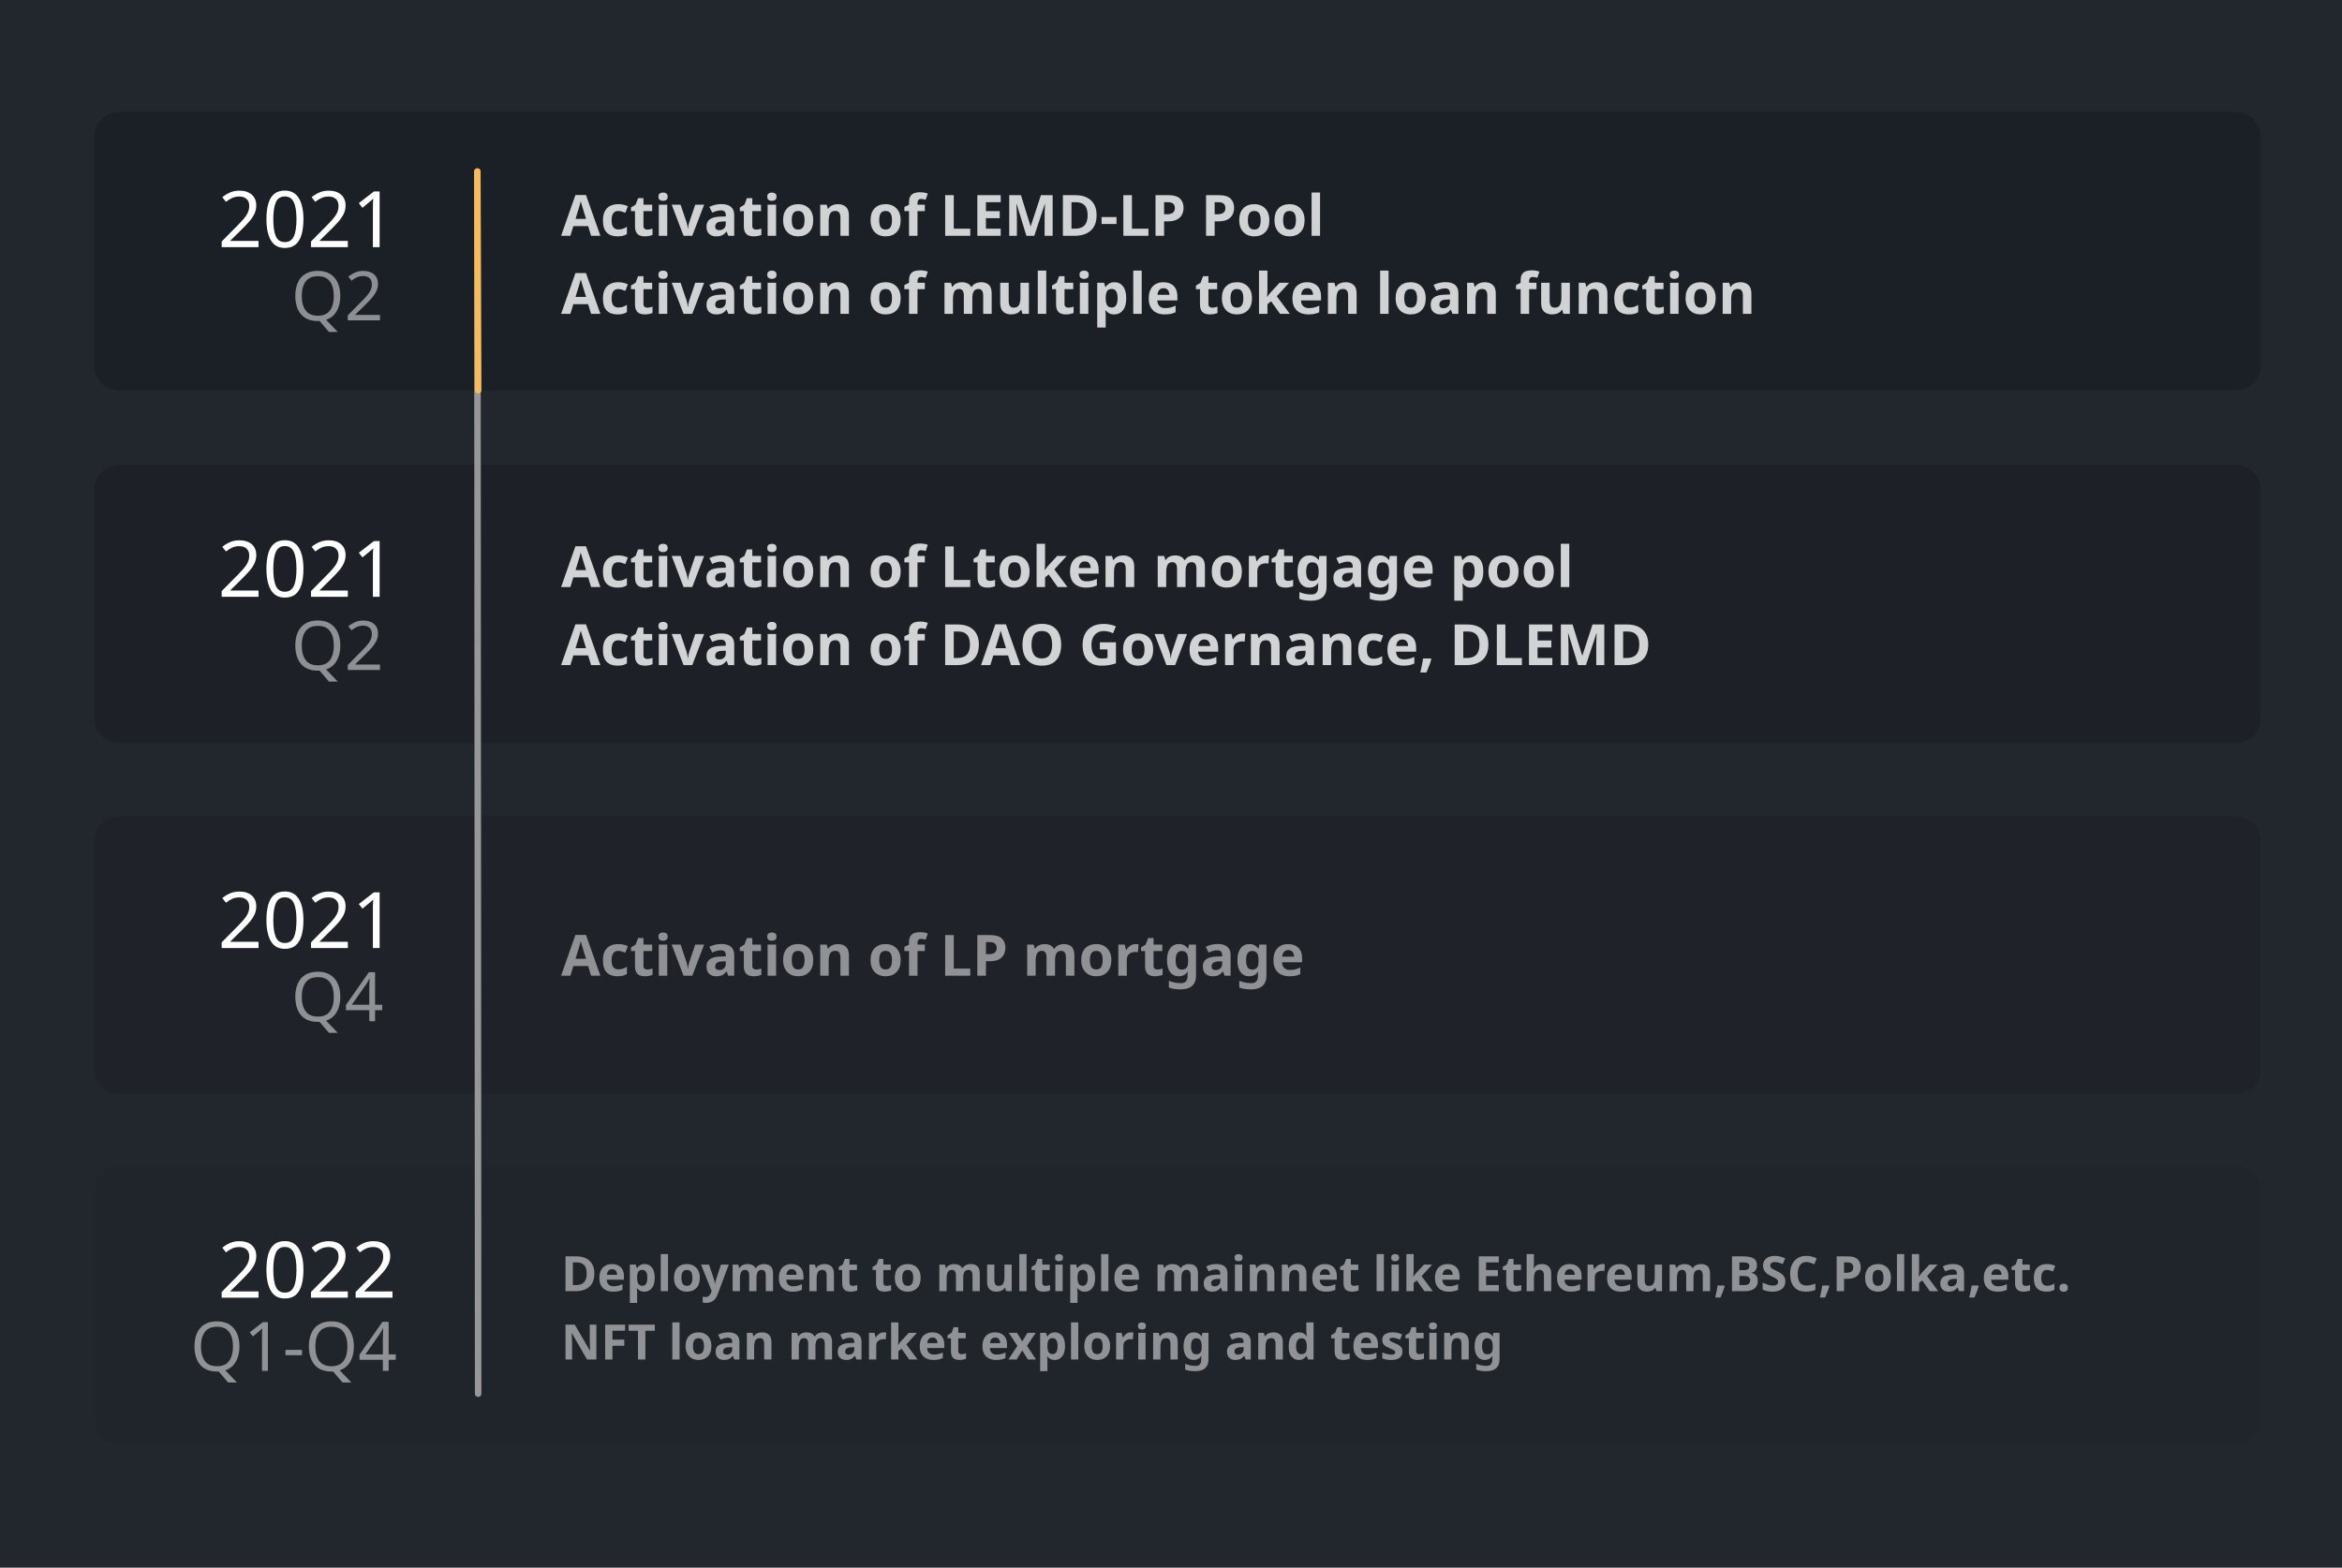
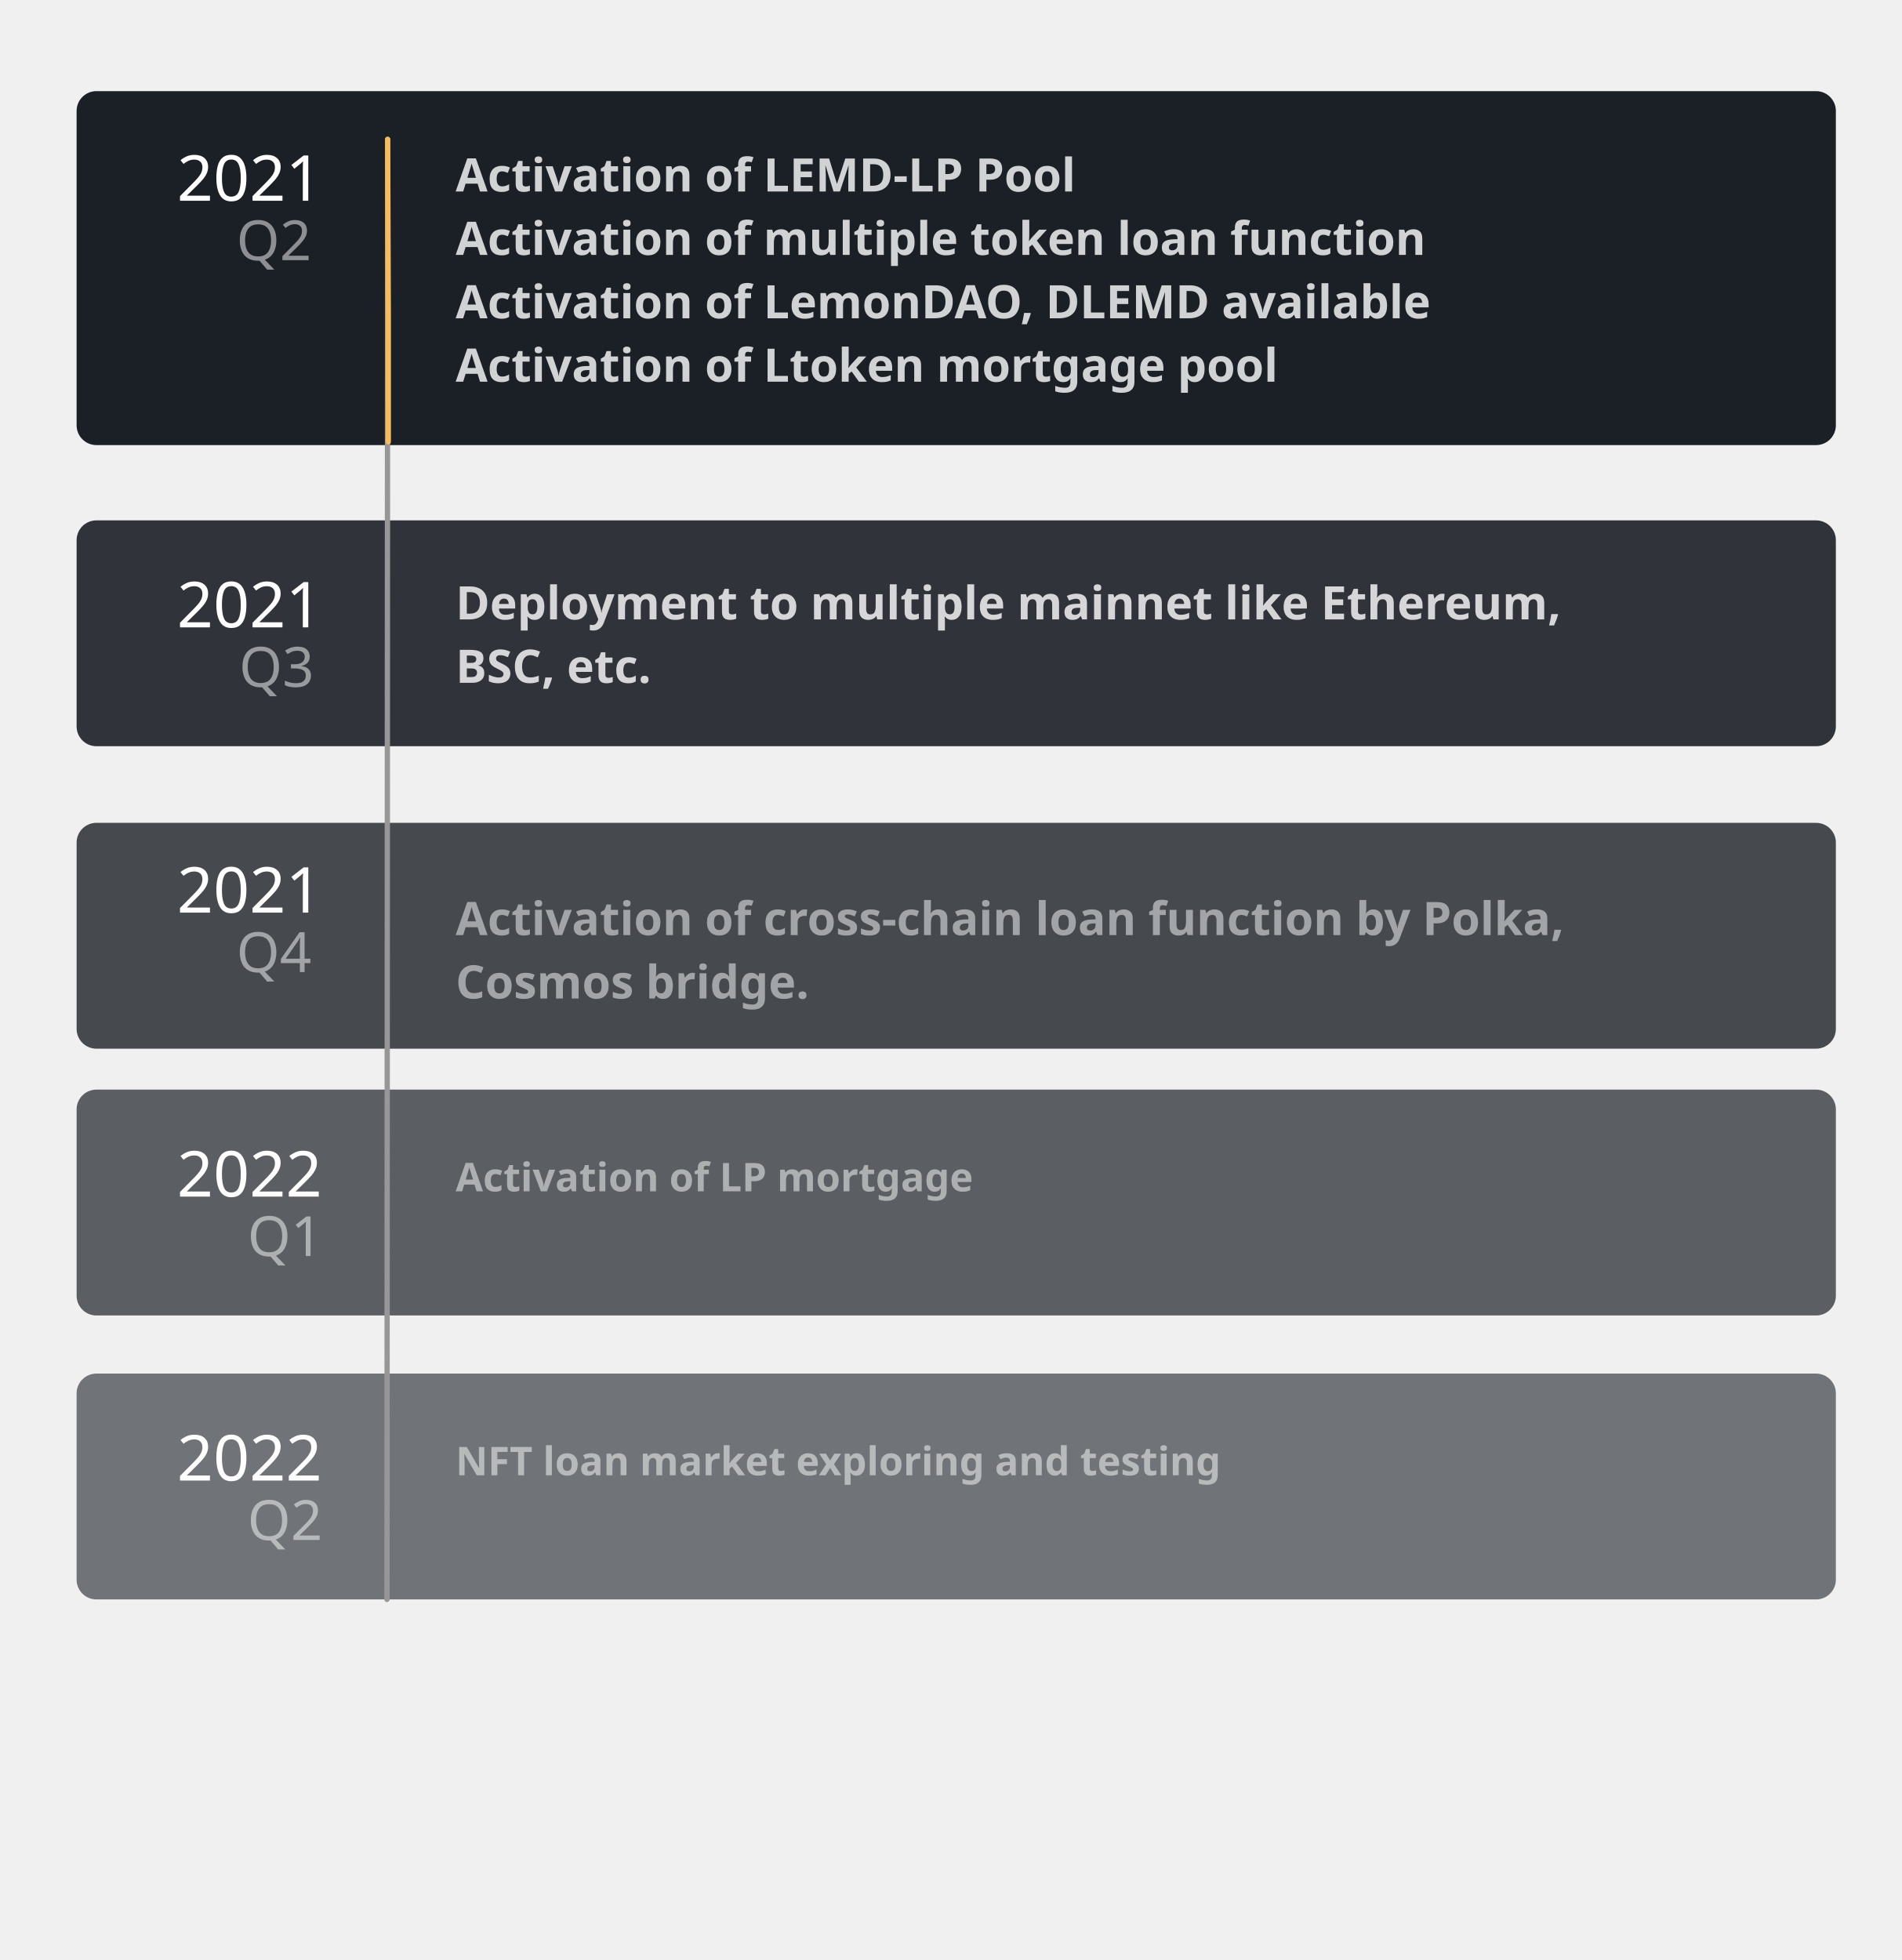
- <svg xmlns="http://www.w3.org/2000/svg" width="1440px" height="964px" viewBox="0 0 1440 964" version="1.1">
-   <g id="页面-1" stroke="none" stroke-width="1" fill="none" fill-rule="evenodd">
-     <g id="桌面端-HD" transform="translate(0, -1502)">
-       <g id="编组-3" transform="translate(0, 1502)">
-         <rect id="蒙版" fill="#22272D" x="0" y="0" width="1440" height="964" />
-         <rect id="矩形" fill="#1B1F26" x="58" y="69" width="1332" height="171" rx="15" />
-         <rect id="矩形" fill="#1B1F26" opacity="0.8" x="58" y="286" width="1332" height="171" rx="15" />
-         <rect id="矩形备份" fill="#1B1F26" opacity="0.5" x="58" y="502" width="1332" height="171" rx="15" />
-         <rect id="矩形备份-2" fill="#1B1F26" opacity="0.25" x="58" y="717" width="1332" height="171" rx="15" />
-         <g id="编组-2" transform="translate(134, 101)" fill="#FFFFFF" font-family="PingFangSC-Semibold, PingFang SC" font-weight="500">
-           <text id="2021" font-size="48">
+ <svg xmlns="http://www.w3.org/2000/svg" width="1440px" height="1484px" viewBox="0 0 1440 1484" version="1.1">
+   <g id="Page-1" stroke="none" stroke-width="1" fill="none" fill-rule="evenodd">
+     <g id="编组-4">
+       <rect id="矩形" fill="#1B1F26" fill-rule="nonzero" x="58" y="69" width="1332" height="268" rx="15" />
+       <rect id="矩形" fill="#1B1F26" fill-rule="nonzero" opacity="0.9" x="58" y="394" width="1332" height="171" rx="15" />
+       <rect id="矩形备份" fill="#1B1F26" fill-rule="nonzero" opacity="0.8" x="58" y="623" width="1332" height="171" rx="15" />
+       <rect id="矩形备份-2" fill="#1B1F26" fill-rule="nonzero" opacity="0.7" x="58" y="825" width="1332" height="171" rx="15" />
+       <g id="编组-2" transform="translate(134, 101)" fill="#FFFFFF" fill-rule="nonzero" font-family="PingFangSC-Medium, PingFang SC" font-weight="400">
+         <g id="2021" font-size="48">
+           <text>
            <tspan x="0" y="51">2021</tspan>
          </text>
-           <text id="Q2" opacity="0.5" font-size="42">
-             <tspan x="45" y="96">Q2</tspan>
+         </g>
+         <g id="Q2" opacity="0.5" transform="translate(45, 51)" font-size="42">
+           <text>
+             <tspan x="0" y="45">Q2</tspan>
          </text>
        </g>
-         <g id="编组-2备份" transform="translate(134, 316)" fill="#FFFFFF" font-family="PingFangSC-Semibold, PingFang SC" font-weight="500">
-           <text id="2021" font-size="48">
+       </g>
+       <g id="编组-2备份" transform="translate(134, 424)" fill="#FFFFFF" fill-rule="nonzero" font-family="PingFangSC-Medium, PingFang SC" font-weight="400">
+         <g id="2021" font-size="48">
+           <text>
            <tspan x="0" y="51">2021</tspan>
          </text>
-           <text id="Q2" opacity="0.5" font-size="42">
-             <tspan x="45" y="96">Q2</tspan>
+         </g>
+         <g id="Q2" opacity="0.5" transform="translate(47, 51)" font-size="42">
+           <text id="Q3">
+             <tspan x="0" y="45">Q3</tspan>
          </text>
        </g>
-         <g id="编组-2备份" transform="translate(134, 532)" fill="#FFFFFF" font-family="PingFangSC-Semibold, PingFang SC" font-weight="500">
-           <text id="2021" font-size="48">
+       </g>
+       <g id="编组-2备份" transform="translate(134, 640)" fill="#FFFFFF" fill-rule="nonzero" font-family="PingFangSC-Medium, PingFang SC" font-weight="400">
+         <g id="2021" font-size="48">
+           <text>
            <tspan x="0" y="51">2021</tspan>
          </text>
-           <text id="Q4" opacity="0.5" font-size="42">
-             <tspan x="45" y="96">Q4</tspan>
+         </g>
+         <g id="Q4" opacity="0.5" transform="translate(45, 51)" font-size="42">
+           <text>
+             <tspan x="0" y="45">Q4</tspan>
          </text>
        </g>
-         <g id="编组-2备份-2" transform="translate(117, 747)" fill="#FFFFFF" font-family="PingFangSC-Semibold, PingFang SC" font-weight="500">
-           <text id="2022" font-size="48">
-             <tspan x="17" y="51">2022</tspan>
-           </text>
-           <text id="Q1-Q4" opacity="0.5" font-size="42">
-             <tspan x="0" y="96">Q1-Q4</tspan>
+       </g>
+       <g id="编组-2备份-2" transform="translate(134, 855)" fill="#FFFFFF" fill-rule="nonzero" font-family="PingFangSC-Medium, PingFang SC" font-weight="400">
+         <g id="2022" font-size="48">
+           <text>
+             <tspan x="0" y="51">2022</tspan>
          </text>
        </g>
-         <text id="Activation-of-LEMD-L" opacity="0.8" font-family="AlibabaPuHuiTi-Bold, Alibaba PuHuiTi" font-size="35" font-weight="bold" fill="#FFFFFF">
-           <tspan x="345" y="145">Activation of LEMD-LP Pool </tspan>
-           <tspan x="345" y="193">Activation of multiple token loan function</tspan>
+         <g id="Q1-Q4" opacity="0.5" transform="translate(53, 51)" font-size="42">
+           <text id="Q1">
+             <tspan x="0.398" y="45">Q1</tspan>
+           </text>
+         </g>
+       </g>
+       <g id="Activation-of-LEMD-L" opacity="0.8" transform="translate(345, 108)" fill="#FFFFFF" fill-rule="nonzero" font-family="AlibabaPuHuiTi-Bold, Alibaba PuHuiTi" font-size="35" font-weight="bold">
+         <text id="Activation-of-LEMD-LP-Pool">
+           <tspan x="0" y="37">Activation of LEMD-LP Pool</tspan>
        </text>
-         <text id="Activation-of-Ltoken" opacity="0.8" font-family="AlibabaPuHuiTi-Bold, Alibaba PuHuiTi" font-size="35" font-weight="bold" fill="#FFFFFF">
-           <tspan x="345" y="361">Activation of Ltoken mortgage pool</tspan>
-           <tspan x="345" y="409">Activation of DAO Governance, DLEMD </tspan>
+         <text id="Activation-of-multiple-token-loan-function">
+           <tspan x="0" y="85">Activation of multiple token loan function</tspan>
        </text>
-         <text id="Activation-of-LP-mor" opacity="0.5" font-family="AlibabaPuHuiTi-Bold, Alibaba PuHuiTi" font-size="35" font-weight="bold" fill="#FFFFFF">
-           <tspan x="345" y="600">Activation of LP mortgage</tspan>
+         <text id="Activation-of-LemonD">
+           <tspan x="0" y="133">Activation of LemonDAO, DLEMD available</tspan>
        </text>
-         <text id="Deployment-to-multip" opacity="0.5" font-family="AlibabaPuHuiTi-Bold, Alibaba PuHuiTi" font-size="30" font-weight="bold" fill="#FFFFFF">
-           <tspan x="345" y="794">Deployment to multiple mainnet like Ethereum,BSC,Polka,etc.</tspan>
-           <tspan x="345" y="836">NFT loan market exploring and testing</tspan>
+         <text id="Activation-of-Ltoken">
+           <tspan x="0" y="181">Activation of Ltoken mortgage pool </tspan>
+           <tspan x="0" y="229" />
        </text>
-         <line x1="293.5" y1="105.5" x2="294" y2="857" id="直线-4" stroke="#979797" stroke-width="4" stroke-linecap="round" />
-         <line x1="293.5" y1="105.5" x2="294" y2="240" id="直线-4" stroke="#F6BB5D" stroke-width="4" stroke-linecap="round" />
      </g>
+       <g id="Activation-of-Ltoken" opacity="0.8" transform="translate(345, 432)" fill="#FFFFFF" fill-rule="nonzero" font-family="AlibabaPuHuiTi-Bold, Alibaba PuHuiTi" font-size="35" font-weight="bold">
+         <text id="Deployment-to-multip">
+           <tspan x="0" y="37">Deployment to multiple mainnet like Ethereum, </tspan>
+           <tspan x="0" y="85">BSC, etc. </tspan>
+         </text>
+       </g>
+       <g id="Activation-of-LP-mor" opacity="0.5" transform="translate(345, 671)" fill="#FFFFFF" fill-rule="nonzero" font-family="AlibabaPuHuiTi-Bold, Alibaba PuHuiTi" font-size="35" font-weight="bold">
+         <text id="Activation-of-cross-">
+           <tspan x="0" y="37"> Activation of cross-chain loan function by Polka, </tspan>
+           <tspan x="0" y="85">Cosmos bridge. </tspan>
+         </text>
+       </g>
+       <g id="Deployment-to-multip" opacity="0.5" transform="translate(345, 870)" fill="#FFFFFF" fill-rule="nonzero" font-family="AlibabaPuHuiTi-Bold, Alibaba PuHuiTi" font-size="30" font-weight="bold">
+         <text id="Activation-of-LP-mor">
+           <tspan x="0" y="32"> Activation of LP mortgage </tspan>
+         </text>
+       </g>
+       <rect id="矩形备份-2" fill="#1B1F26" fill-rule="nonzero" opacity="0.6" x="58" y="1040" width="1332" height="171" rx="15" />
+       <g id="编组-2备份-2" transform="translate(134, 1070)" fill="#FFFFFF" fill-rule="nonzero" font-family="PingFangSC-Medium, PingFang SC" font-weight="400">
+         <g id="2022" font-size="48">
+           <text>
+             <tspan x="0" y="51">2022</tspan>
+           </text>
+         </g>
+         <g id="Q1-Q4" opacity="0.5" transform="translate(53, 51)" font-size="42">
+           <text id="Q2">
+             <tspan x="0.334" y="45">Q2</tspan>
+           </text>
+         </g>
+       </g>
+       <g id="Deployment-to-multip" opacity="0.5" transform="translate(345, 1085)" fill="#FFFFFF" fill-rule="nonzero" font-family="AlibabaPuHuiTi-Bold, Alibaba PuHuiTi" font-size="30" font-weight="bold">
+         <text id="NFT-loan-market-expl">
+           <tspan x="0" y="32">NFT loan market exploring and testing</tspan>
+         </text>
+       </g>
+       <line x1="293.5" y1="105.5" x2="293" y2="1211" id="直线-4" stroke="#979797" stroke-width="4" stroke-linecap="round" />
+       <polyline id="直线-4" stroke="#F6BB5D" stroke-width="4" stroke-linecap="round" points="293.5 105.5 294 238.548 294 334.5" />
    </g>
  </g>
</svg>
